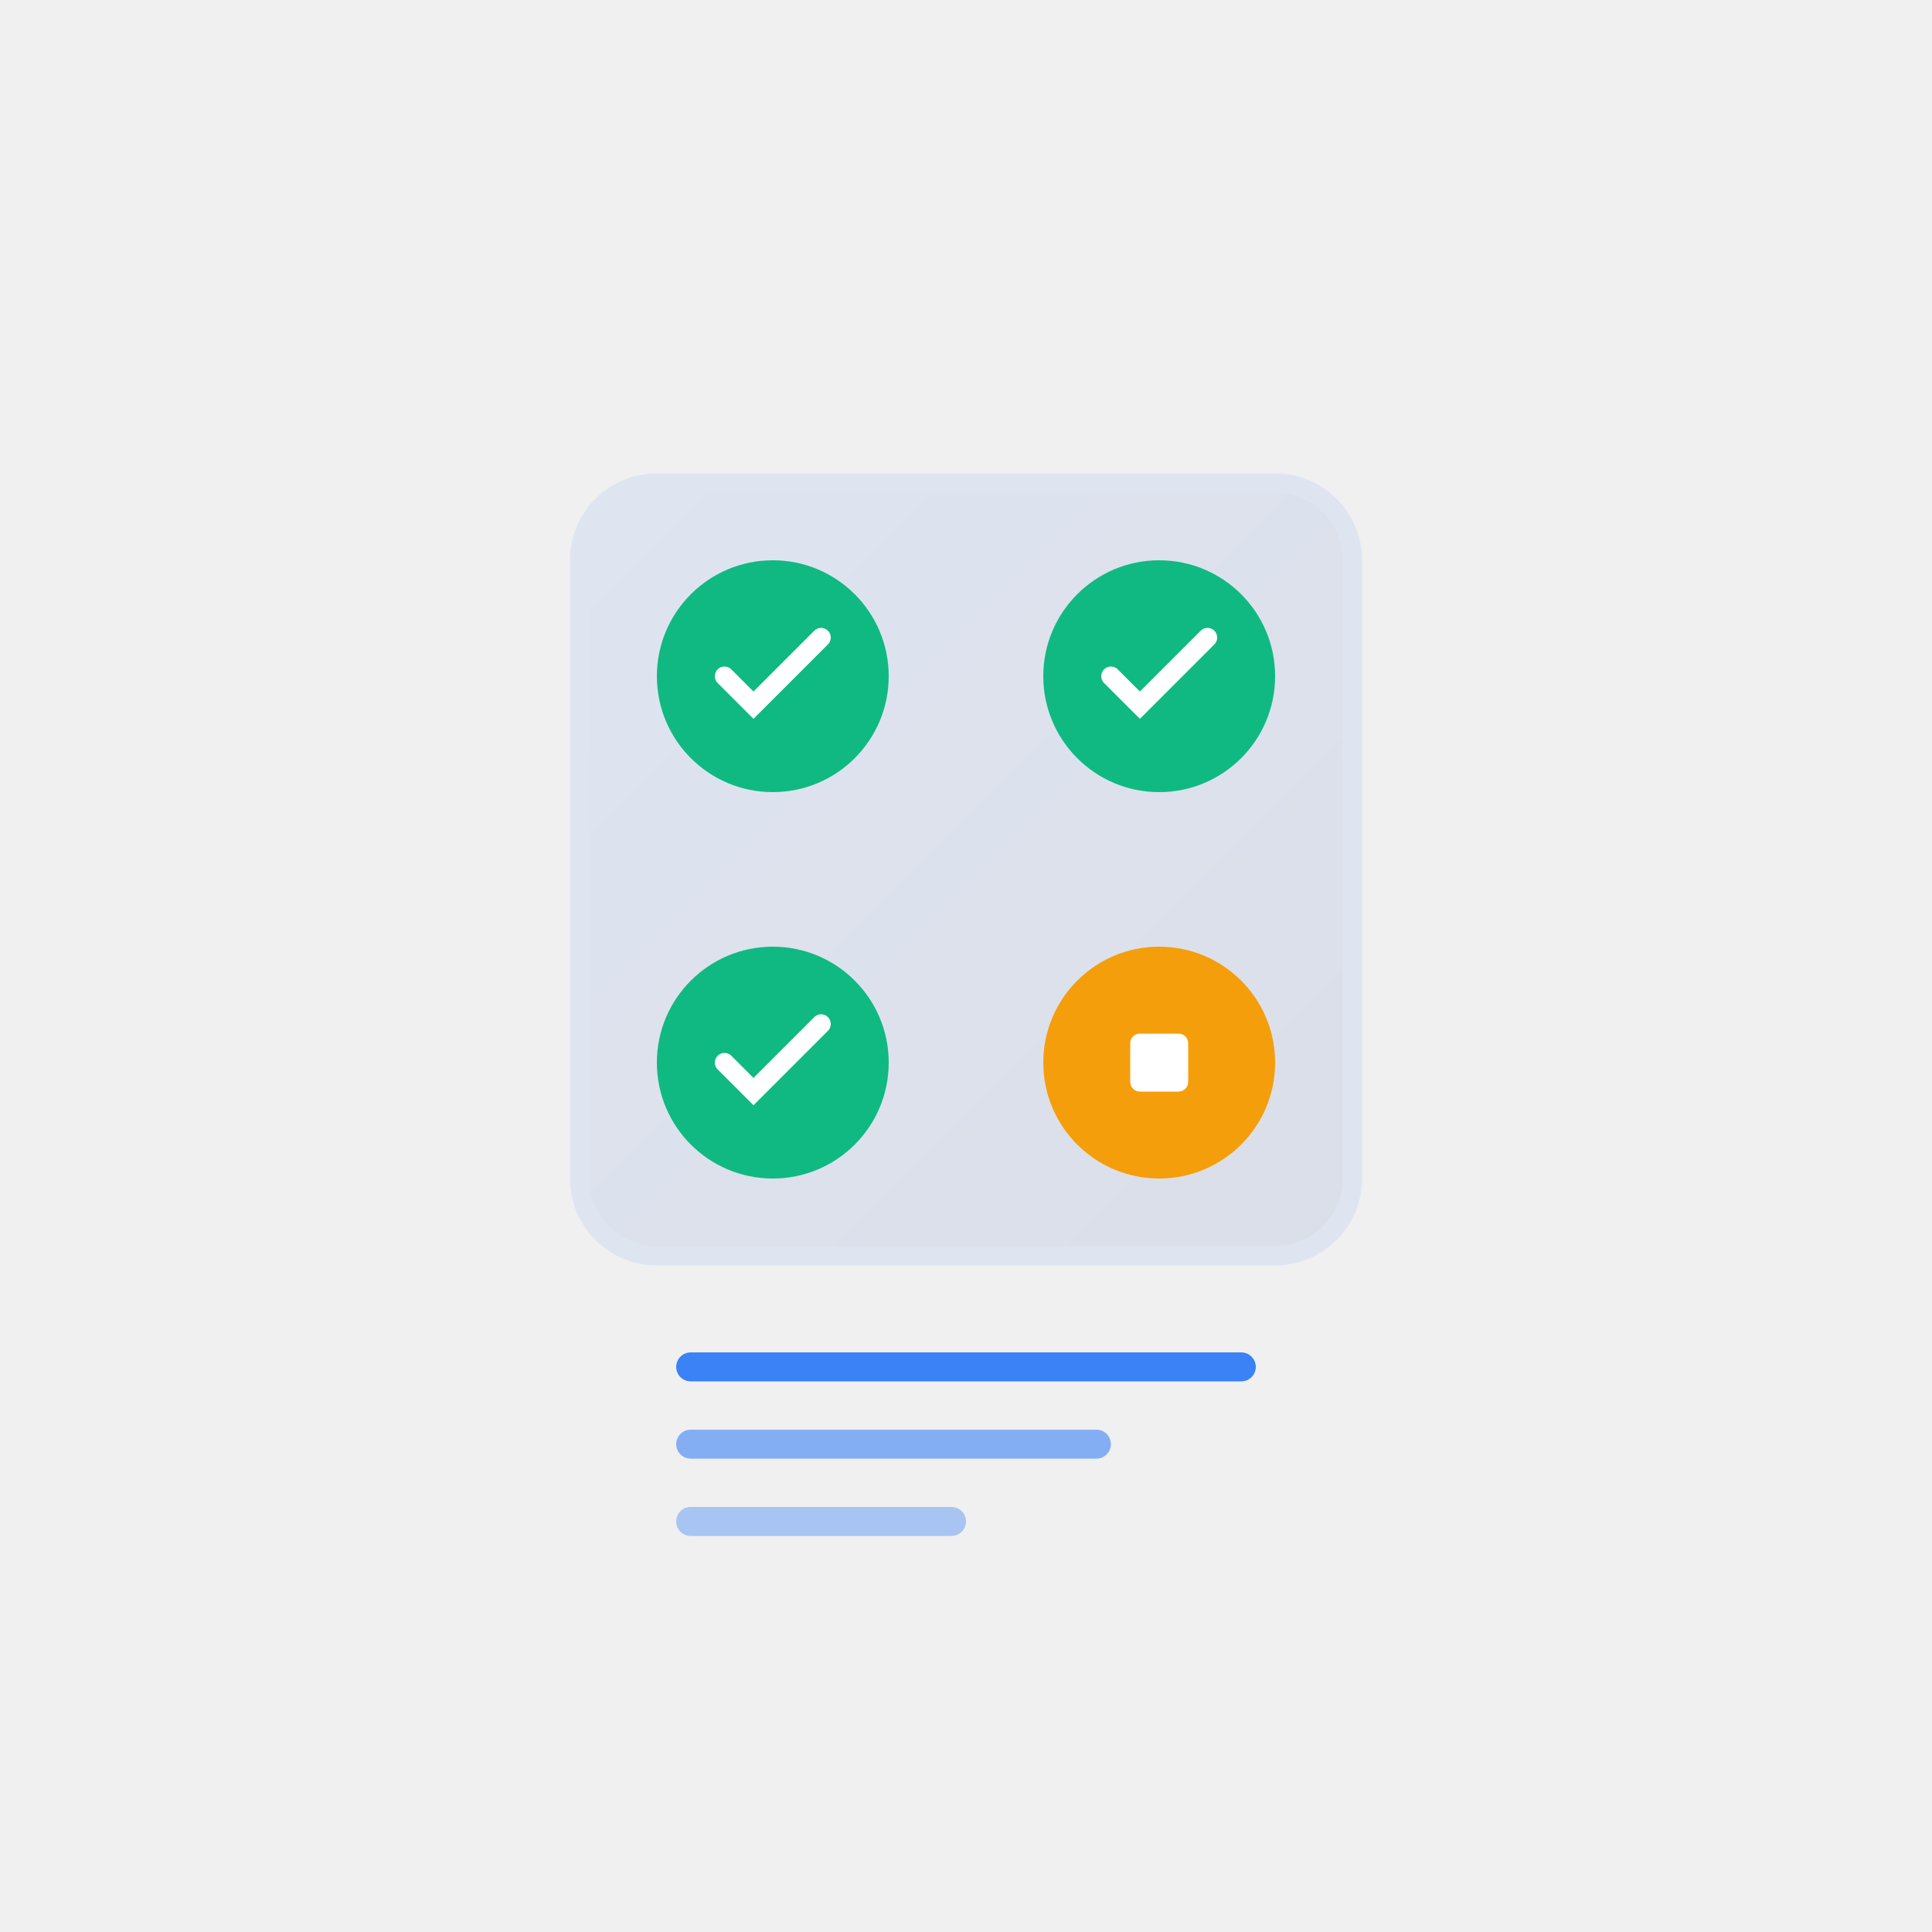
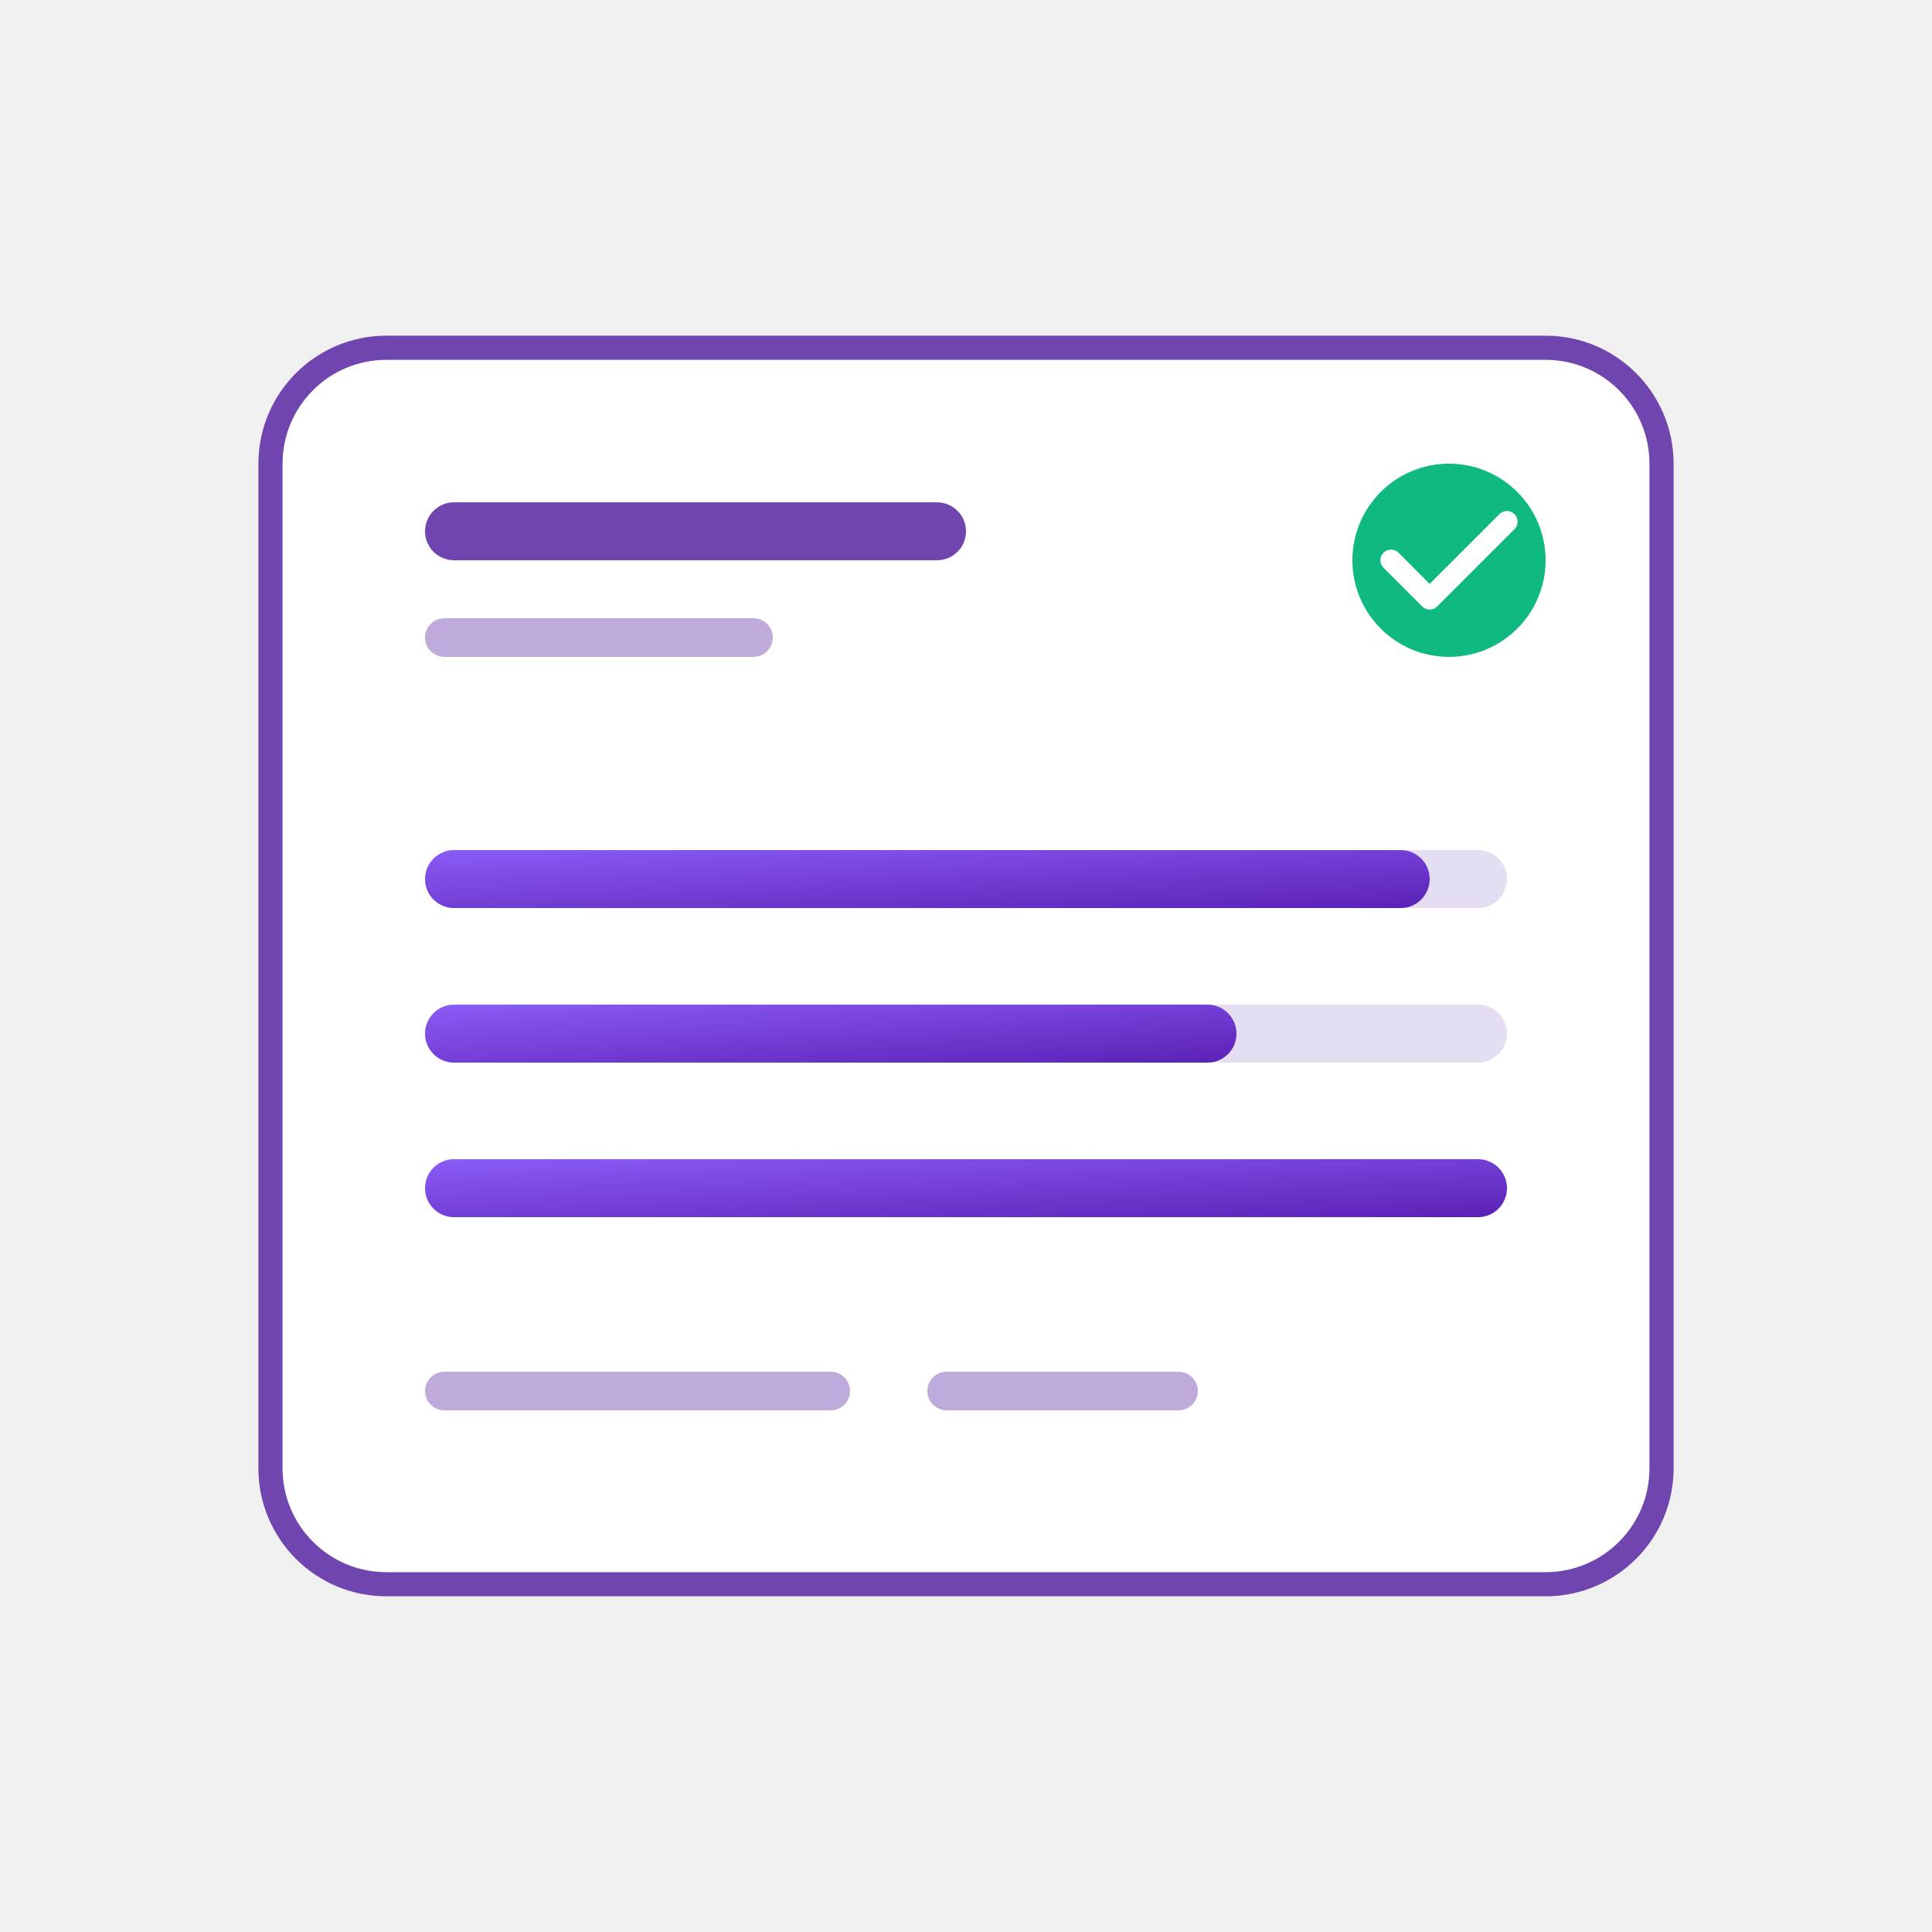
- <svg xmlns="http://www.w3.org/2000/svg" width="200" height="200" viewBox="0 0 200 200">
+ <svg xmlns="http://www.w3.org/2000/svg" width="200" height="200" viewBox="0 0 200 200" fill="none">
  <defs>
-     <linearGradient id="testableGrad" x1="0%" y1="0%" x2="100%" y2="100%">
-       <stop offset="0%" style="stop-color:#3B82F6;stop-opacity:1" />
-       <stop offset="100%" style="stop-color:#1E40AF;stop-opacity:1" />
+     <linearGradient id="evalGrad" x1="0%" y1="0%" x2="100%" y2="100%">
+       <stop offset="0%" stop-color="#8B5CF6" />
+       <stop offset="100%" stop-color="#5B21B6" />
    </linearGradient>
  </defs>
-   <rect x="60" y="50" width="80" height="80" rx="8" fill="url(#testableGrad)" opacity="0.1" stroke="#3B82F6" stroke-width="2" />
-   <circle cx="80" cy="70" r="12" fill="#10B981" />
-   <path d="M 75 70 L 78 73 L 85 66" stroke="white" stroke-width="2" fill="none" stroke-linecap="round" />
-   <circle cx="120" cy="70" r="12" fill="#10B981" />
-   <path d="M 115 70 L 118 73 L 125 66" stroke="white" stroke-width="2" fill="none" stroke-linecap="round" />
-   <circle cx="80" cy="110" r="12" fill="#10B981" />
-   <path d="M 75 110 L 78 113 L 85 106" stroke="white" stroke-width="2" fill="none" stroke-linecap="round" />
-   <circle cx="120" cy="110" r="12" fill="#F59E0B" />
-   <rect x="117" y="107" width="6" height="6" rx="1" fill="white" />
-   <rect x="70" y="140" width="60" height="3" rx="1.5" fill="#3B82F6" />
-   <rect x="70" y="148" width="45" height="3" rx="1.5" fill="#3B82F6" opacity="0.6" />
-   <rect x="70" y="156" width="30" height="3" rx="1.5" fill="#3B82F6" opacity="0.4" />
+   <rect x="28" y="36" width="144" height="128" rx="12" fill="white" stroke="#7045AF" stroke-width="2.5" />
+   <rect x="44" y="52" width="56" height="6" rx="3" fill="#7045AF" />
+   <rect x="44" y="64" width="36" height="4" rx="2" fill="#7045AF" opacity="0.45" />
+   <circle cx="150" cy="58" r="10" fill="#10B981" />
+   <path d="M 144 58 L 148 62 L 156 54" stroke="white" stroke-width="2.2" fill="none" stroke-linecap="round" stroke-linejoin="round" />
+   <rect x="44" y="88" width="112" height="6" rx="3" fill="#7045AF" opacity="0.18" />
+   <rect x="44" y="88" width="104" height="6" rx="3" fill="url(#evalGrad)" />
+   <rect x="44" y="104" width="112" height="6" rx="3" fill="#7045AF" opacity="0.18" />
+   <rect x="44" y="104" width="84" height="6" rx="3" fill="url(#evalGrad)" />
+   <rect x="44" y="120" width="112" height="6" rx="3" fill="#7045AF" opacity="0.18" />
+   <rect x="44" y="120" width="112" height="6" rx="3" fill="url(#evalGrad)" />
+   <rect x="44" y="142" width="44" height="4" rx="2" fill="#7045AF" opacity="0.45" />
+   <rect x="96" y="142" width="28" height="4" rx="2" fill="#7045AF" opacity="0.45" />
</svg>
